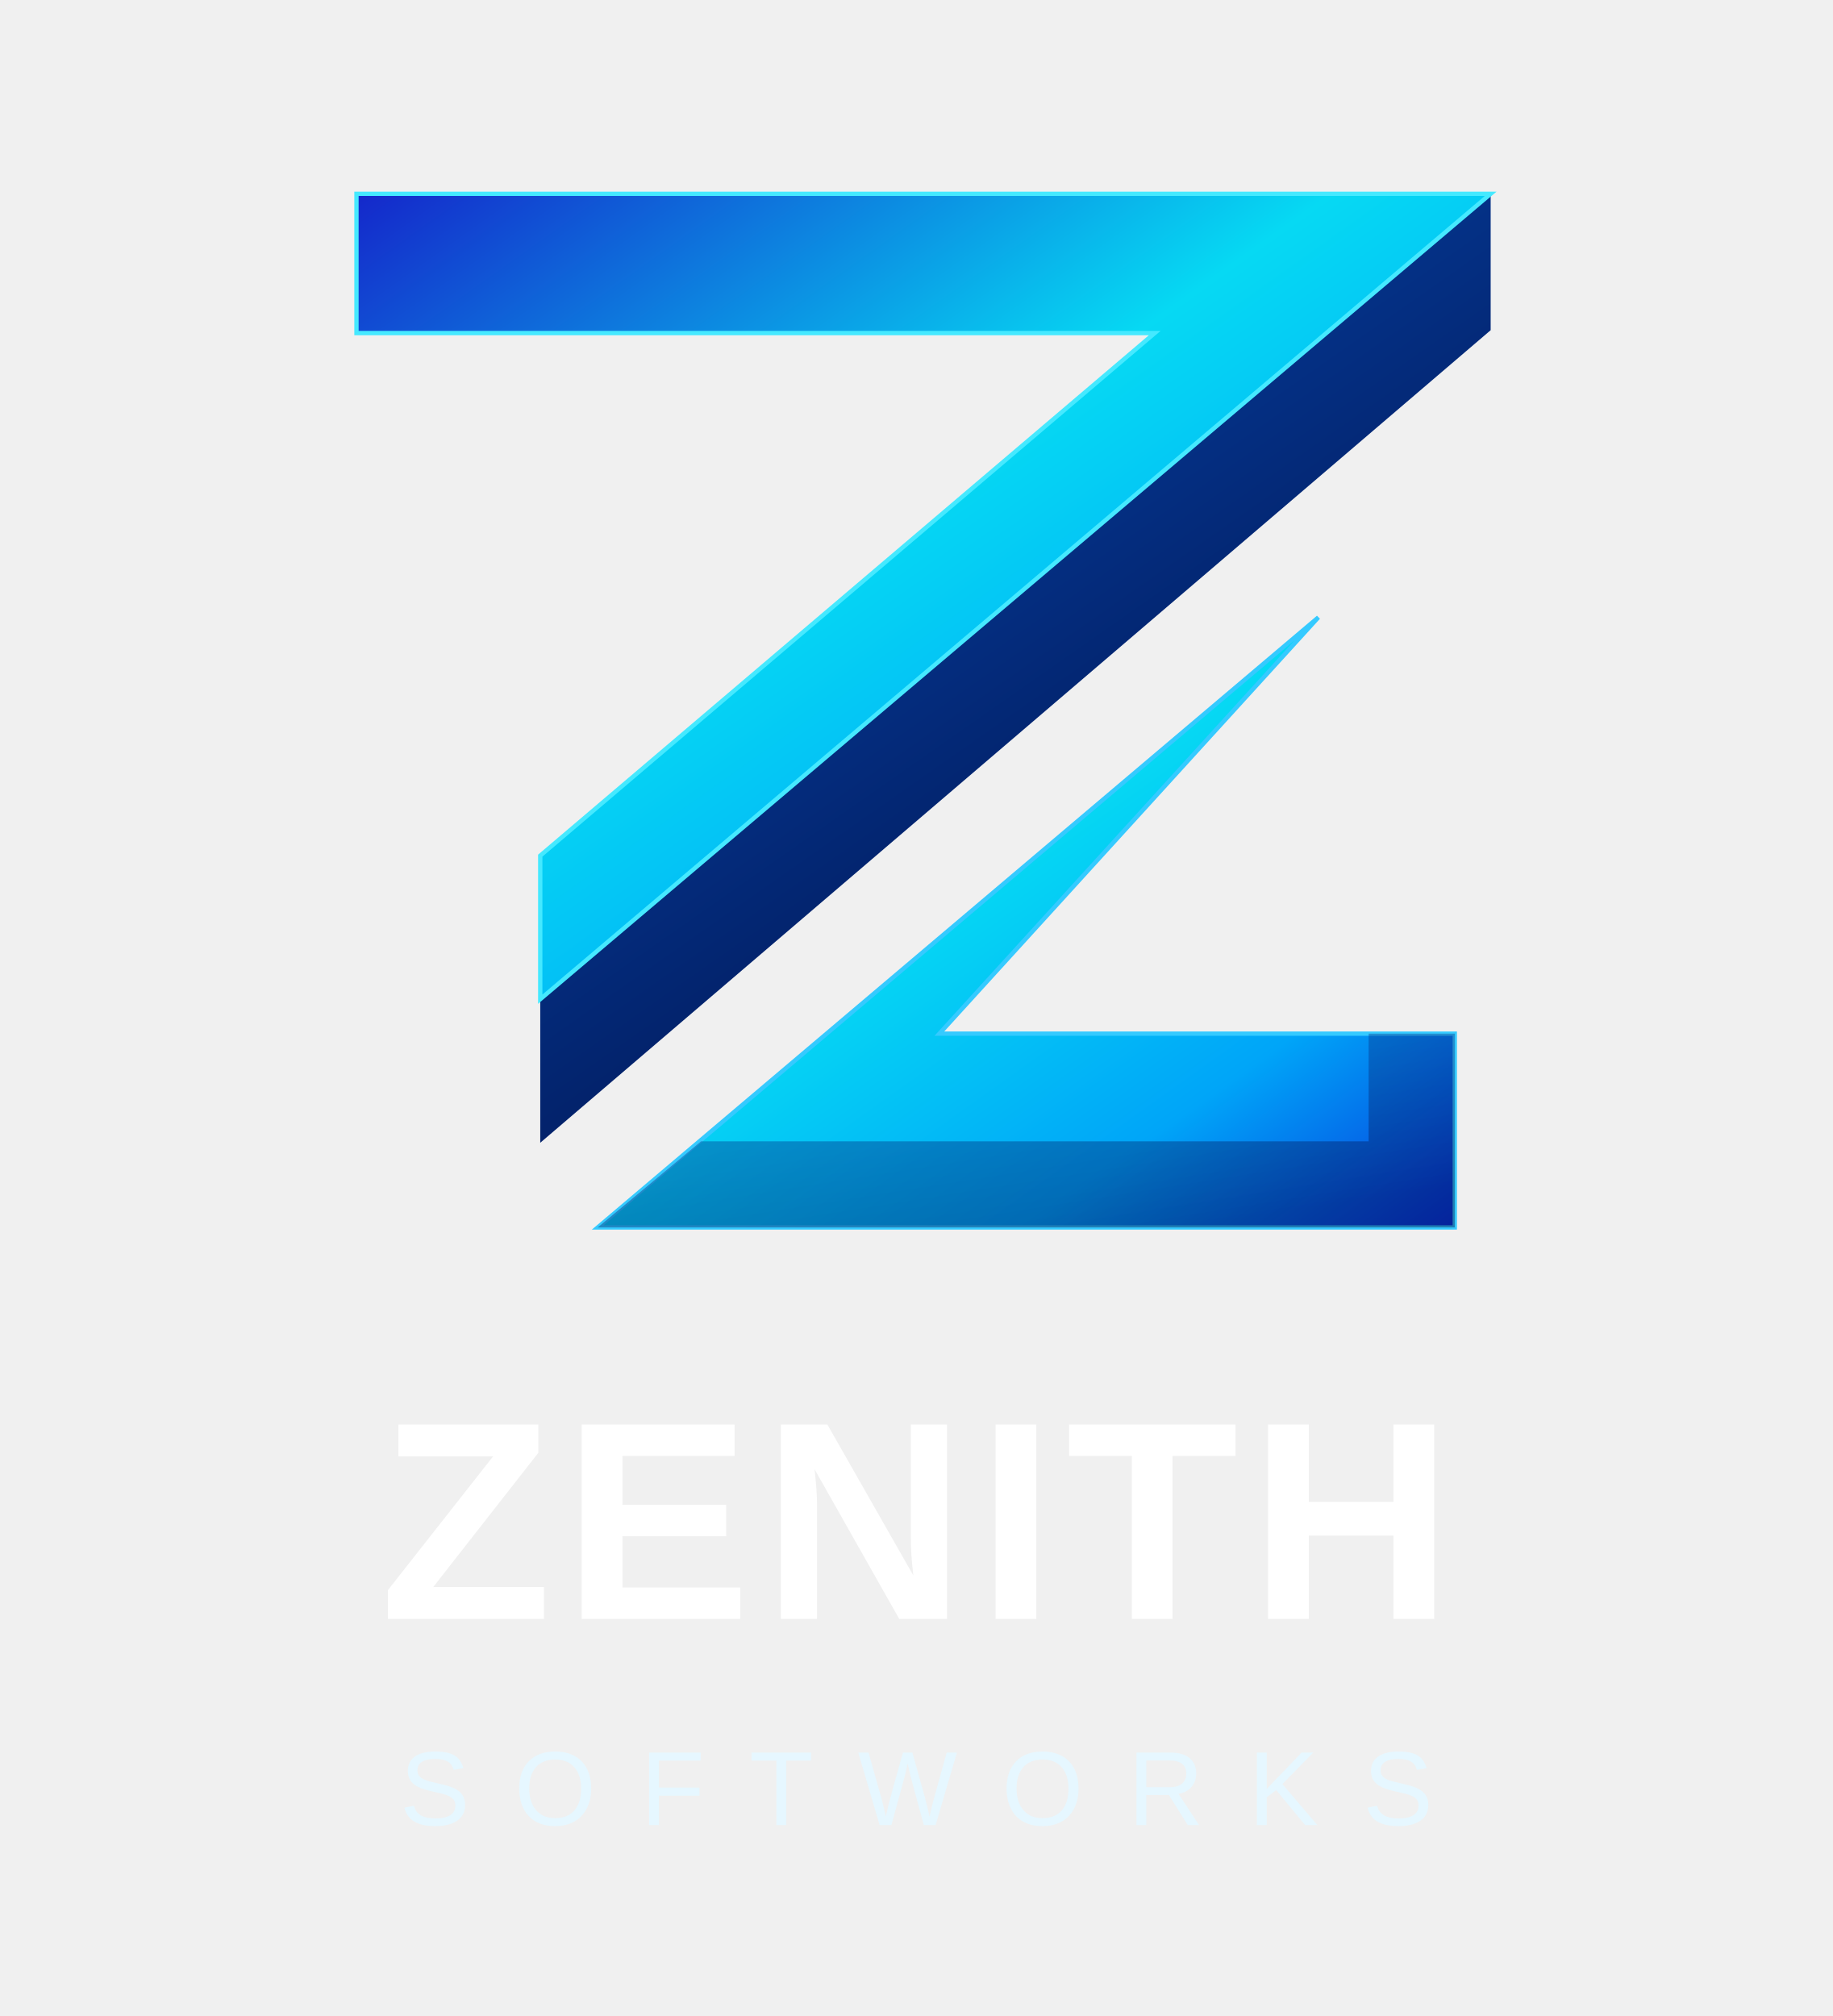
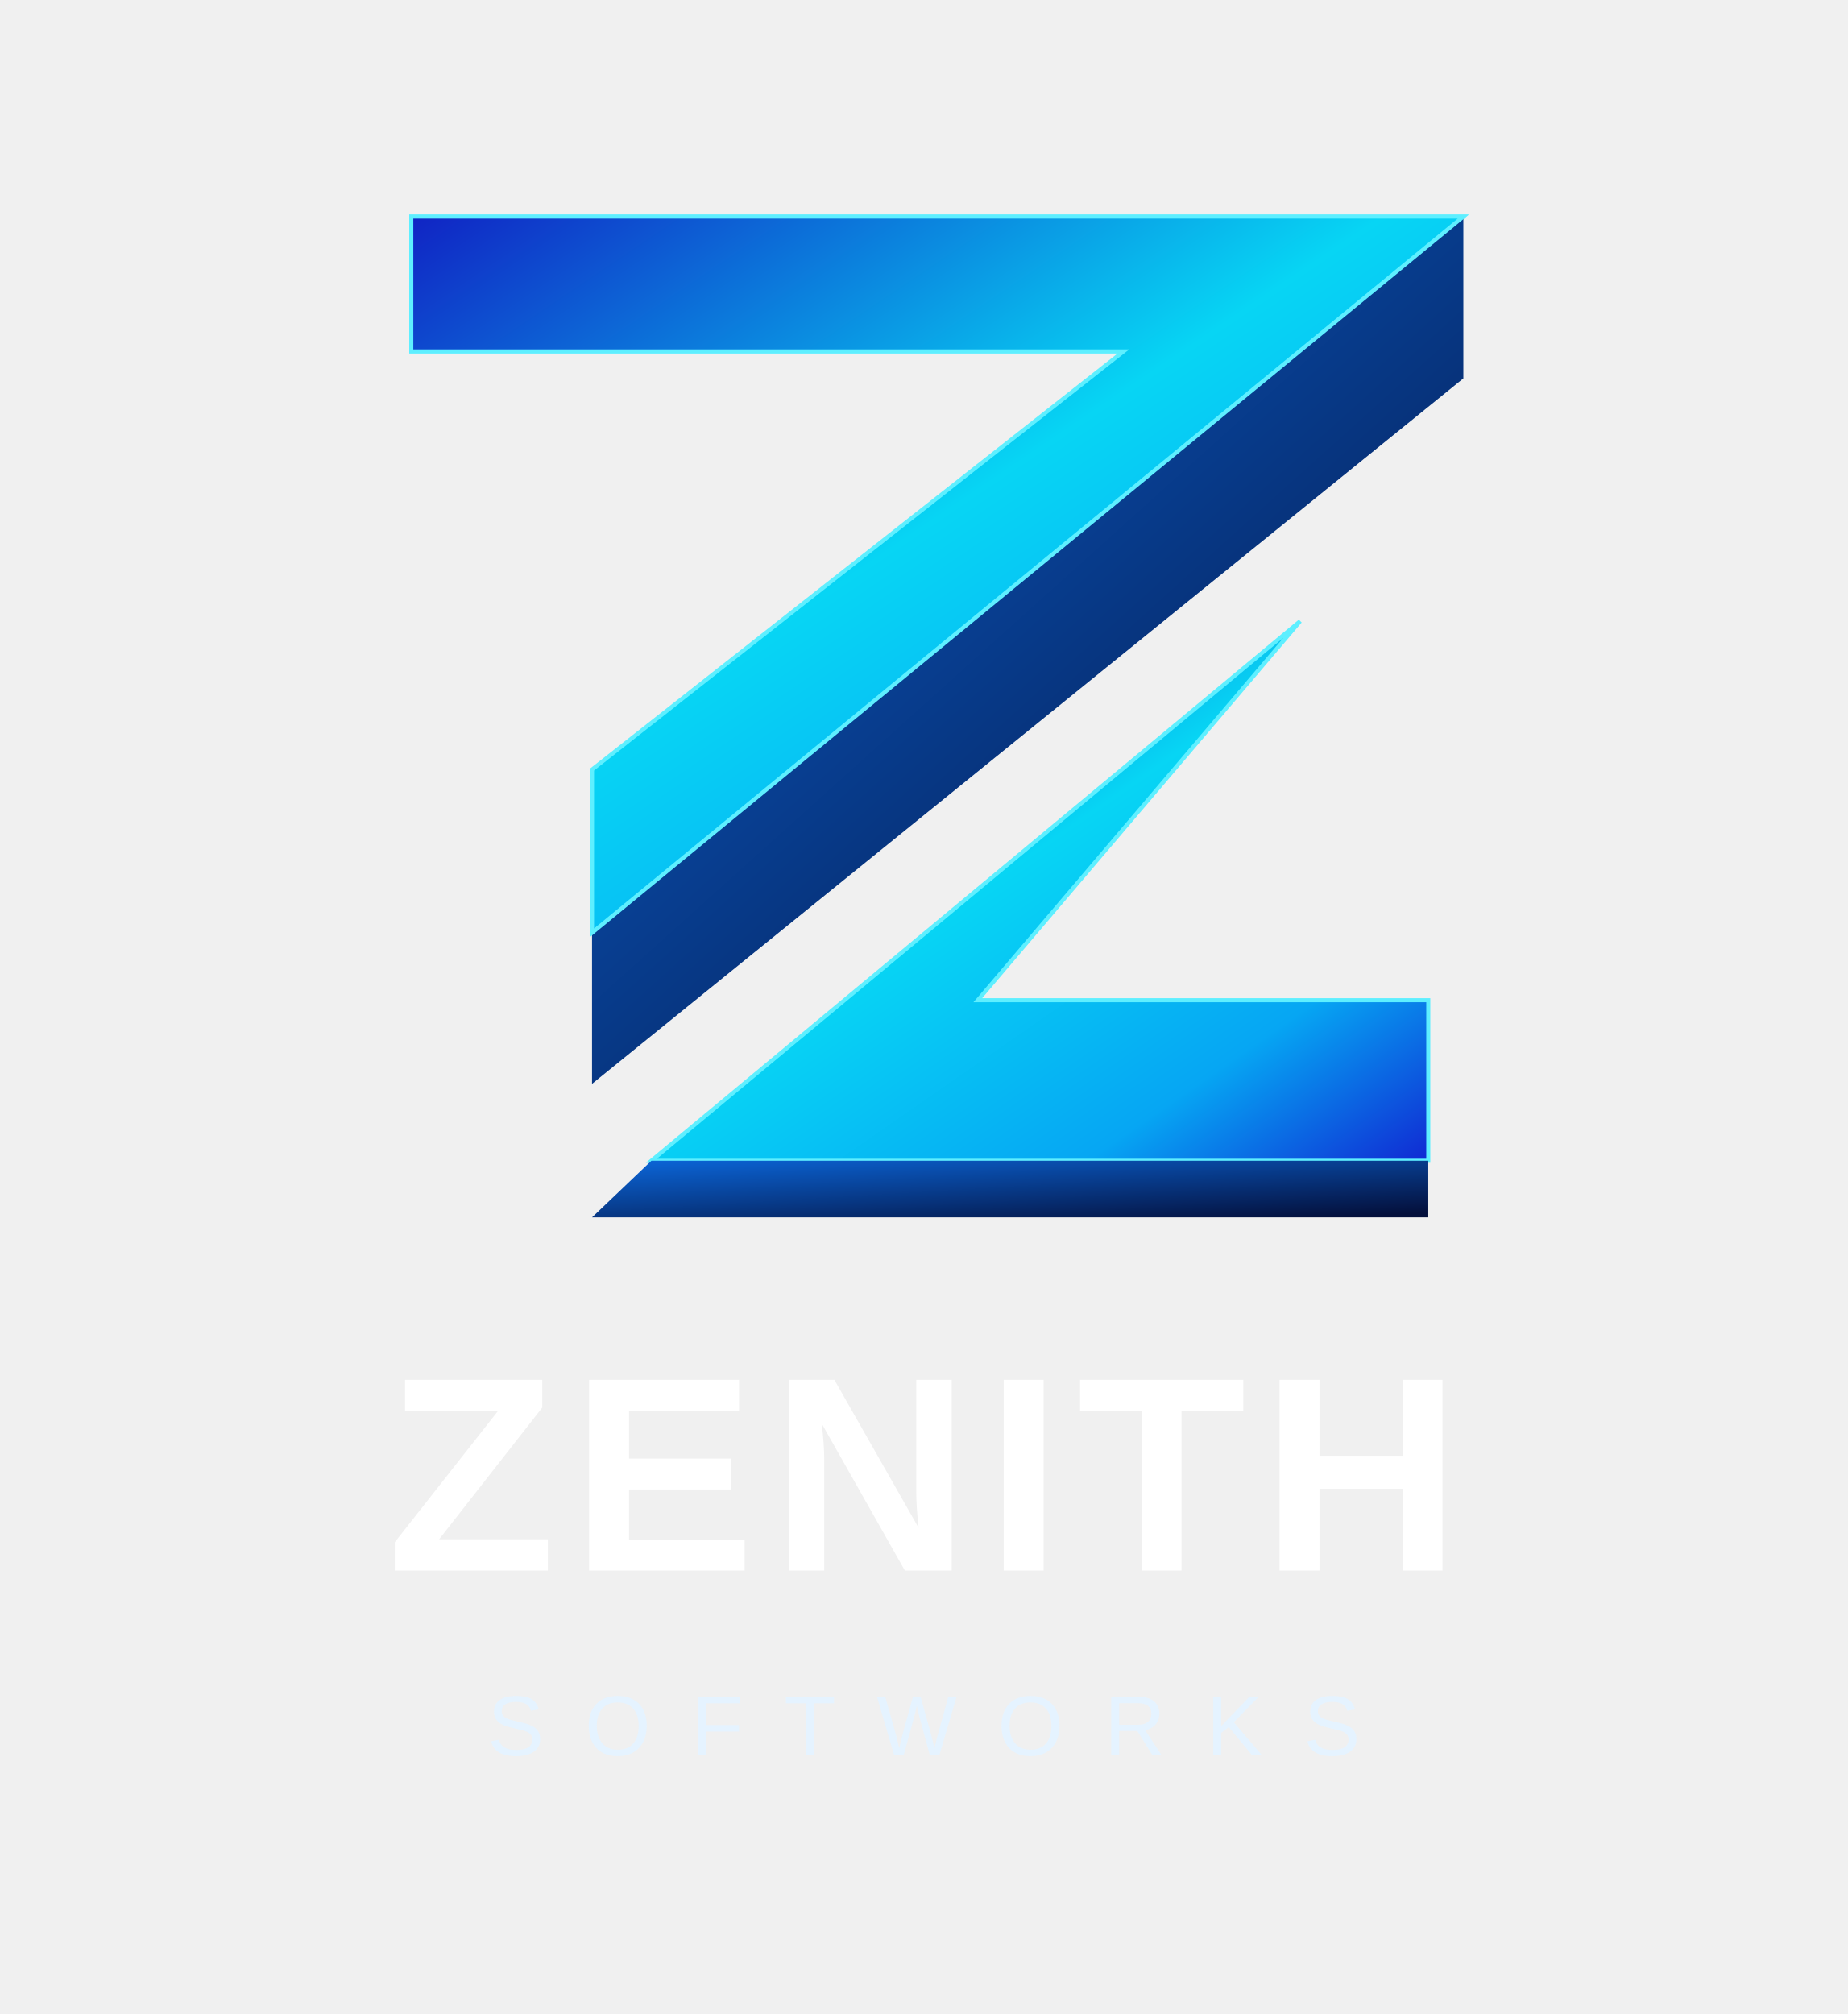
- <svg xmlns="http://www.w3.org/2000/svg" viewBox="0 0 1200 1320" role="img" aria-label="Zenith Softworks logo">
+ <svg xmlns="http://www.w3.org/2000/svg" viewBox="0 0 1000 1090" role="img" aria-label="Zenith Softworks logo">
  <defs>
-     <linearGradient id="z" x1="0" y1="0" x2="1" y2="1">
-       <stop stop-color="#1429cb" />
-       <stop offset=".43" stop-color="#06d9f3" />
-       <stop offset=".75" stop-color="#00a5f8" />
-       <stop offset="1" stop-color="#0834db" />
+     <linearGradient id="face" x1="0" y1="0" x2="1" y2="1">
+       <stop offset="0" stop-color="#1024c4" />
+       <stop offset=".46" stop-color="#07d5f4" />
+       <stop offset=".78" stop-color="#06a6f3" />
+       <stop offset="1" stop-color="#102ad3" />
    </linearGradient>
-     <linearGradient id="side" x1="0" y1="0" x2=".7" y2="1">
-       <stop stop-color="#0754c7" />
-       <stop offset="1" stop-color="#010a3e" />
+     <linearGradient id="edge" x1="0" y1="0" x2=".9" y2="1">
+       <stop stop-color="#0b67db" />
+       <stop offset="1" stop-color="#04103c" />
    </linearGradient>
  </defs>
-   <g transform="translate(130 0) scale(.94)">
-     <path d="M110 135H900L806 230H110Z" fill="url(#z)" />
-     <path d="M900 135v95L238 796v-100Z" fill="url(#side)" />
-     <path d="M900 135 238 696V596L666 232H110v-97Z" fill="url(#z)" stroke="#45e9ff" stroke-width="3" />
-     <path d="M780 430 278 855H875V720H516Z" fill="url(#z)" stroke="#35caff" stroke-width="3" />
-     <path d="M875 720v135H278l72-60h465V720Z" fill="url(#side)" opacity=".4" />
+   <g transform="translate(135 15) scale(.73)">
+     <path d="M120 140H900L804 240H120Z" fill="url(#face)" stroke="#7df1ff" stroke-width="3" />
+     <path d="M900 140V260L254 783V671Z" fill="url(#edge)" />
+     <path d="M900 140 254 671V550L648 240H120V140Z" fill="url(#face)" stroke="#5eefff" stroke-width="3" />
+     <path d="M779 440 298 840H874V721H540Z" fill="url(#face)" stroke="#5eefff" stroke-width="3" />
+     <path d="M298 840 254 882 874 882V840Z" fill="url(#edge)" />
  </g>
-   <text x="600" y="1060" text-anchor="middle" font-family="Arial,Helvetica,sans-serif" font-size="185" font-weight="900" letter-spacing="7" fill="#fff">ZENITH</text>
-   <text x="600" y="1195" text-anchor="middle" font-family="Arial,Helvetica,sans-serif" font-size="69" letter-spacing="29" fill="#e6f7ff">SOFTWORKS</text>
+   <text x="500" y="850" font-family="Arial,Helvetica,sans-serif" font-size="150" font-weight="900" text-anchor="middle" letter-spacing="8" fill="#fff">ZENITH</text>
+   <text x="500" y="950" font-family="Arial,Helvetica,sans-serif" font-size="46" font-weight="500" text-anchor="middle" letter-spacing="22" fill="#e5f3ff">SOFTWORKS</text>
</svg>
